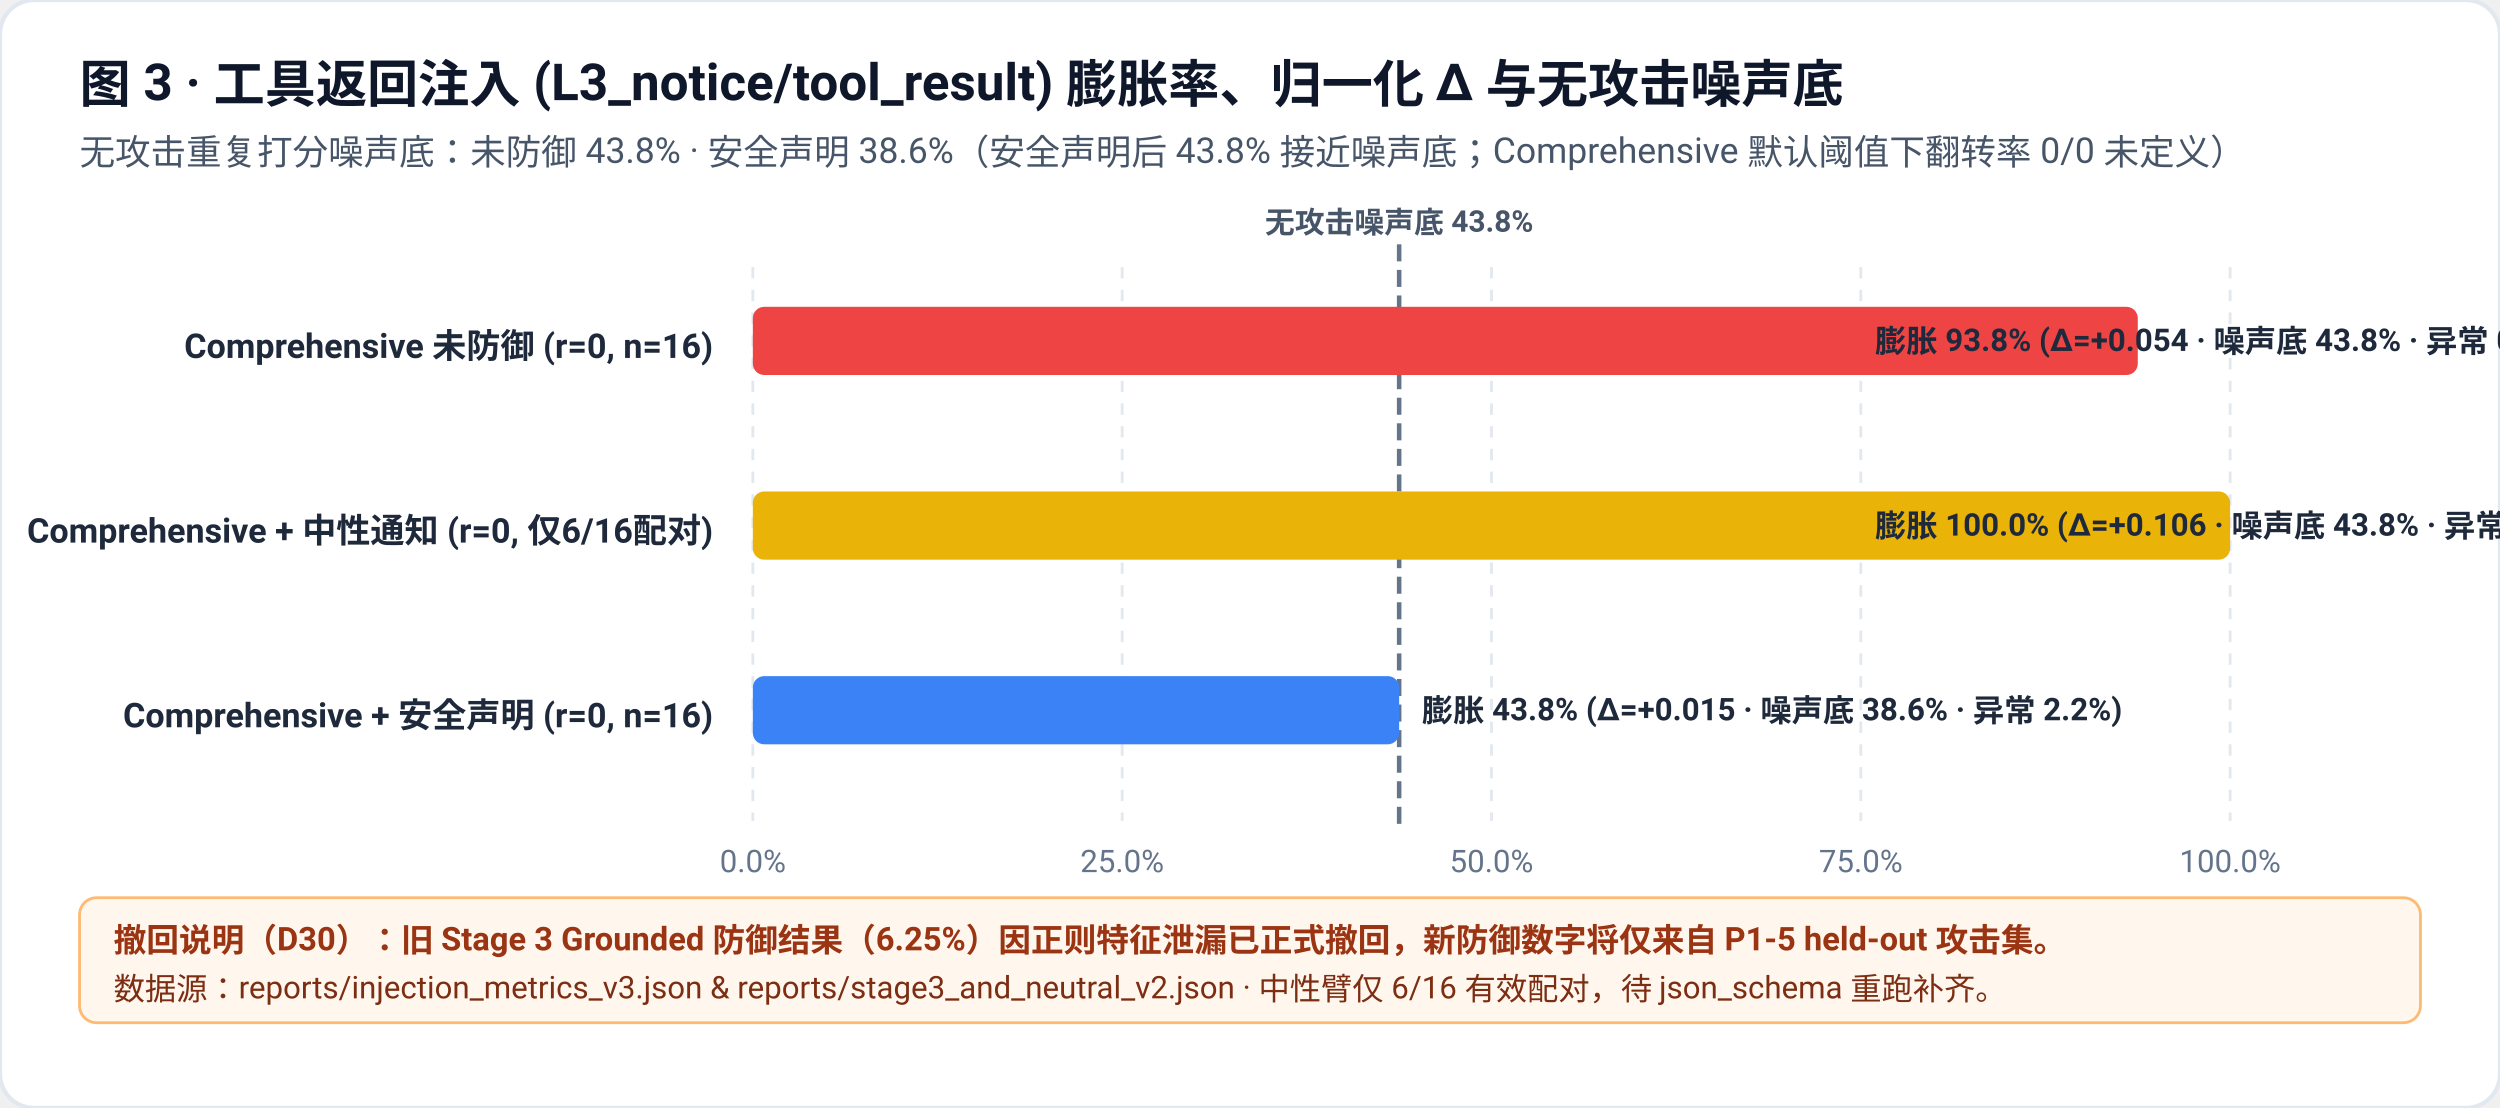
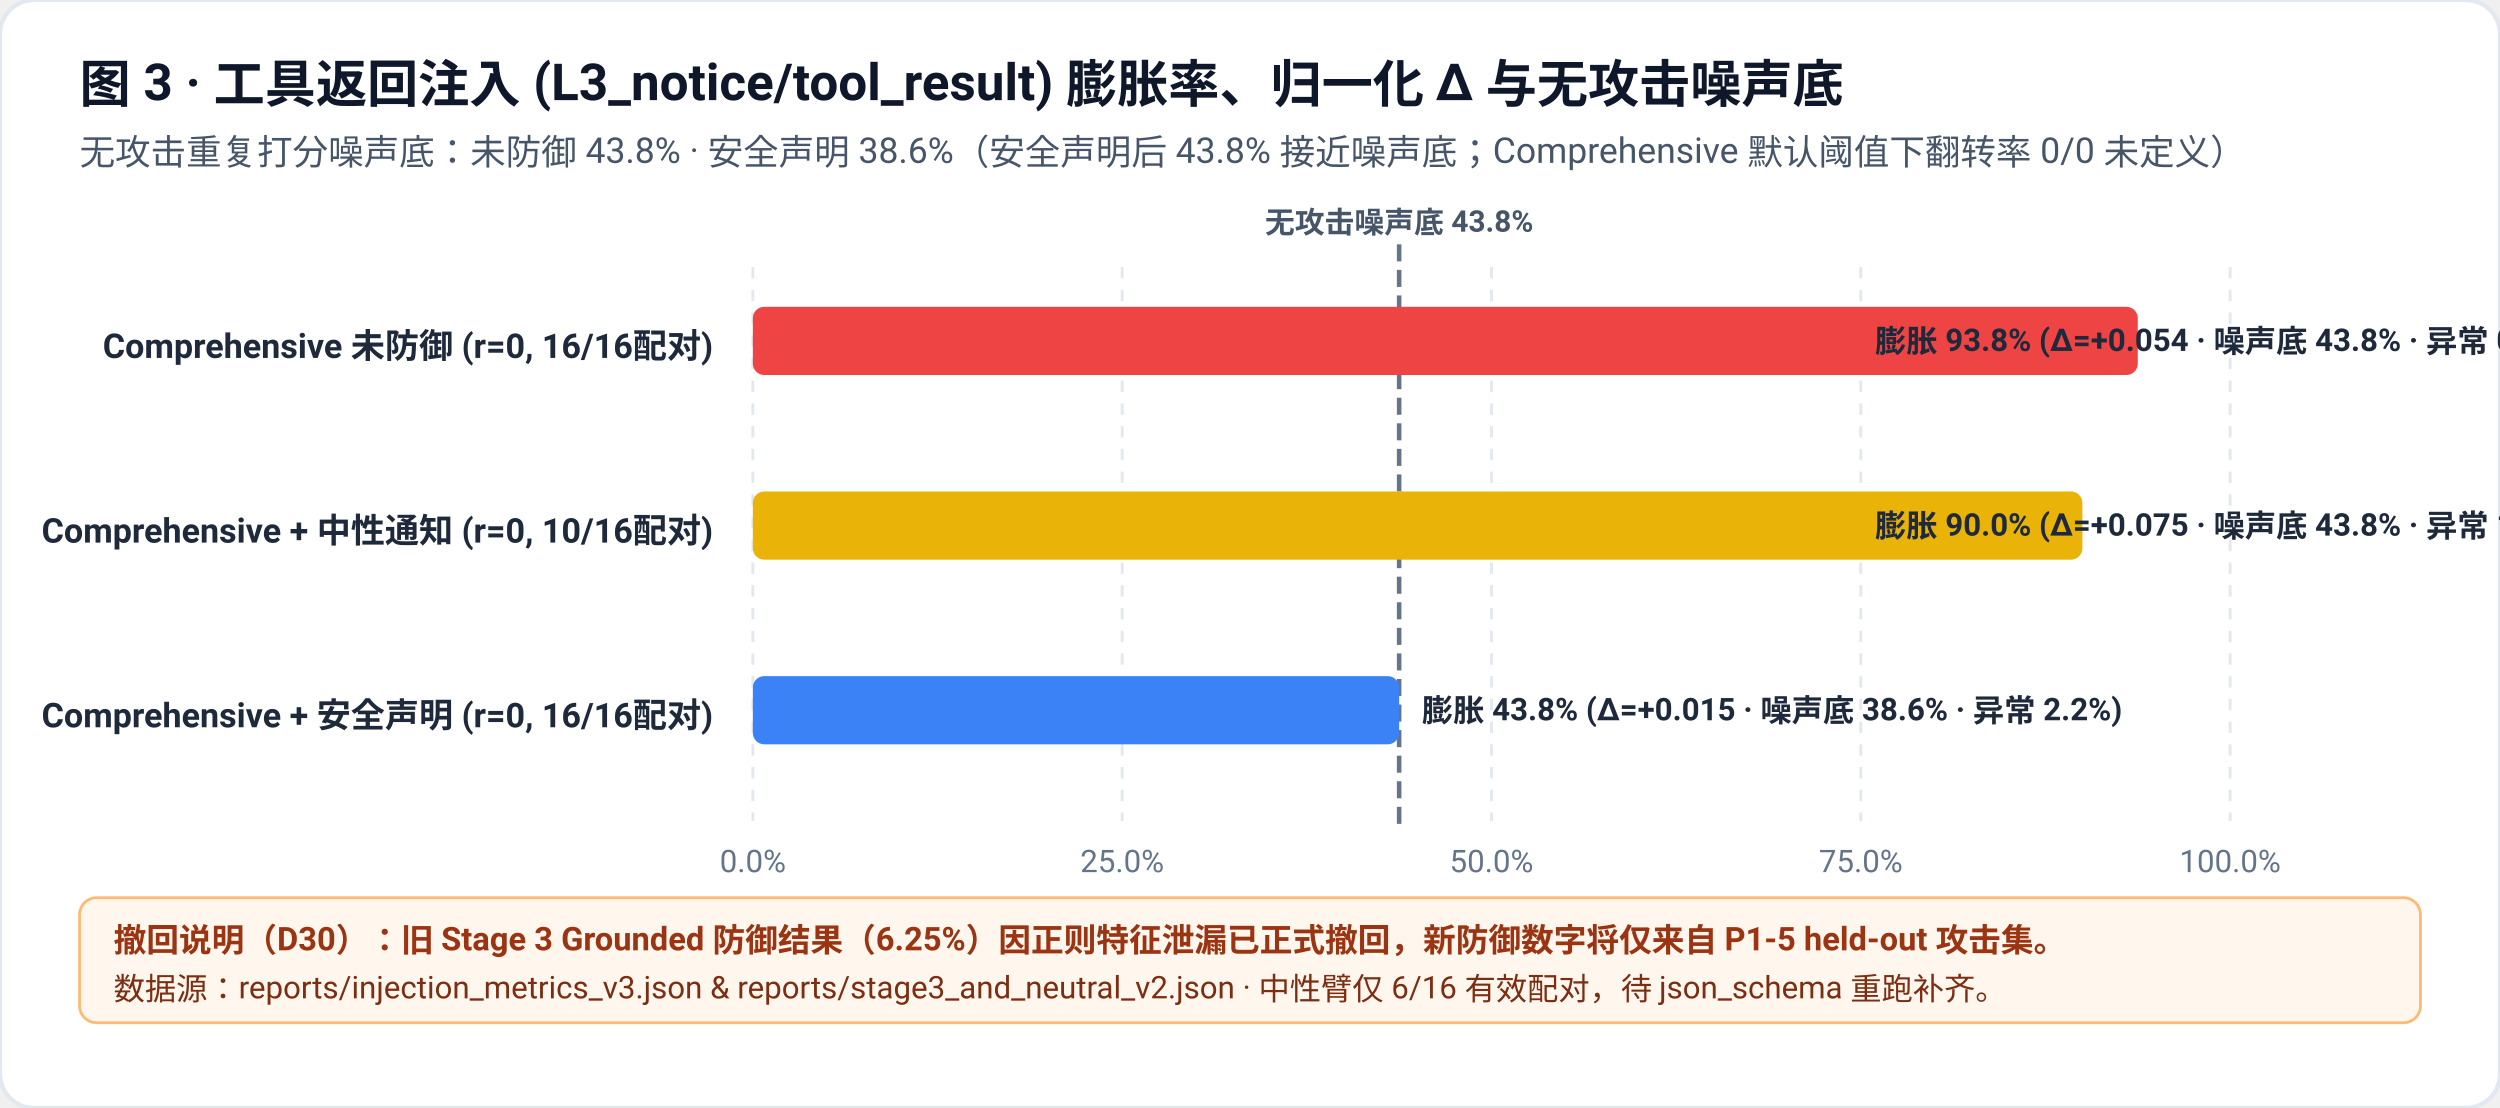
<svg xmlns="http://www.w3.org/2000/svg" viewBox="0 0 880 390" width="880" height="390" font-family="-apple-system,BlinkMacSystemFont,Segoe UI,Roboto,Helvetica,Arial,sans-serif">
  <rect width="880" height="390" rx="12" fill="#ffffff" stroke="#e2e8f0" stroke-width="1.5" />
  <text x="28" y="36" font-size="18" font-weight="700" fill="#0f172a">图 3 · 工具返回注入 (L3_notice/tool_result) 膨胀率、归一化 Δ 与无攻击噪声底</text>
  <text x="28" y="58" font-size="12.5" fill="#475569">无攻击重复打分噪声底：未防御 43.8% · 安全声明 38.6%（安全声明后 43.8% 接近噪声底；Comprehensive 默认阈值下翻转率 0/0 未定义）</text>
  <line x1="265.0" y1="94" x2="265.0" y2="289" stroke="#e2e8f0" stroke-dasharray="4,4" />
  <text x="265.0" y="307" text-anchor="middle" font-size="11" fill="#64748b">0.0%</text>
  <line x1="395.0" y1="94" x2="395.0" y2="289" stroke="#e2e8f0" stroke-dasharray="4,4" />
  <text x="395.0" y="307" text-anchor="middle" font-size="11" fill="#64748b">25.0%</text>
  <line x1="525.0" y1="94" x2="525.0" y2="289" stroke="#e2e8f0" stroke-dasharray="4,4" />
  <text x="525.0" y="307" text-anchor="middle" font-size="11" fill="#64748b">50.0%</text>
  <line x1="655.0" y1="94" x2="655.0" y2="289" stroke="#e2e8f0" stroke-dasharray="4,4" />
  <text x="655.0" y="307" text-anchor="middle" font-size="11" fill="#64748b">75.0%</text>
  <line x1="785.0" y1="94" x2="785.0" y2="289" stroke="#e2e8f0" stroke-dasharray="4,4" />
  <text x="785.0" y="307" text-anchor="middle" font-size="11" fill="#64748b">100.0%</text>
  <line x1="492.5" y1="86" x2="492.5" y2="293" stroke="#64748b" stroke-width="1.6" stroke-dasharray="6,3" />
  <text x="492.5" y="82" text-anchor="middle" font-size="10.5" font-weight="600" fill="#475569">无攻击噪声底 43.8%</text>
-   <text x="251" y="126.0" text-anchor="end" font-size="12" font-weight="600" fill="#1e293b">Comprehensive 未防御 (r=0, n=16)</text>
+   <text x="251" y="126.0" text-anchor="end" font-size="12" font-weight="600" fill="#1e293b">Comprehensive 未防御 (r=0, 16/16配对)</text>
  <rect x="265" y="108.0" width="487.5" height="24" rx="4" fill="#ef4444" />
  <text x="660.0" y="124.0" font-size="11" font-weight="600" fill="#1e293b">膨胀 93.8% (Δ=+0.054 · 噪声底 43.8% · 异常 0.9%)</text>
-   <text x="251" y="191.0" text-anchor="end" font-size="12" font-weight="600" fill="#1e293b">Comprehensive + 中性通知 (r=0, 仅6/16配对)</text>
-   <rect x="265" y="173.0" width="520.0" height="24" rx="4" fill="#eab308" />
-   <text x="660.0" y="189.0" font-size="11" font-weight="600" fill="#1e293b">膨胀 100.0% (Δ=+0.106 · 噪声底 43.8% · 异常 34.4%)</text>
-   <text x="251" y="256.0" text-anchor="end" font-size="12" font-weight="600" fill="#1e293b">Comprehensive + 安全声明 (r=0, n=16)</text>
+   <text x="251" y="191.0" text-anchor="end" font-size="12" font-weight="600" fill="#1e293b">Comprehensive + 中性通知 (r=0, 10/16配对)</text>
+   <rect x="265" y="173.0" width="468.0" height="24" rx="4" fill="#eab308" />
+   <text x="660.0" y="189.0" font-size="11" font-weight="600" fill="#1e293b">膨胀 90.0% (Δ=+0.075 · 噪声底 43.8% · 异常 18.8%)</text>
+   <text x="251" y="256.0" text-anchor="end" font-size="12" font-weight="600" fill="#1e293b">Comprehensive + 安全声明 (r=0, 16/16配对)</text>
  <rect x="265" y="238.0" width="227.5" height="24" rx="4" fill="#3b82f6" />
  <text x="500.5" y="254.0" font-size="11" font-weight="600" fill="#1e293b">膨胀 43.8% (Δ=+0.015 · 噪声底 38.6% · 异常 2.2%)</text>
  <rect x="28" y="316" width="824" height="44" rx="6" fill="#fff7ed" stroke="#fdba74" />
  <text x="40" y="335" font-size="11.5" font-weight="600" fill="#9a3412">撤回说明（D30）：旧 Stage 3 Grounded 防御结果（6.25%）因正则特征泄漏已正式撤回，新防御数字将仅来自 P1-5 held-out 攻击集。</text>
  <text x="40" y="352" font-size="11" fill="#7c2d12">数据源：reports/injection_metrics_v3.json &amp; reports/stage3_and_neutral_v2.json · 中性臂仅 6/16 有效配对，待 json_schema 重跑补齐。</text>
</svg>
